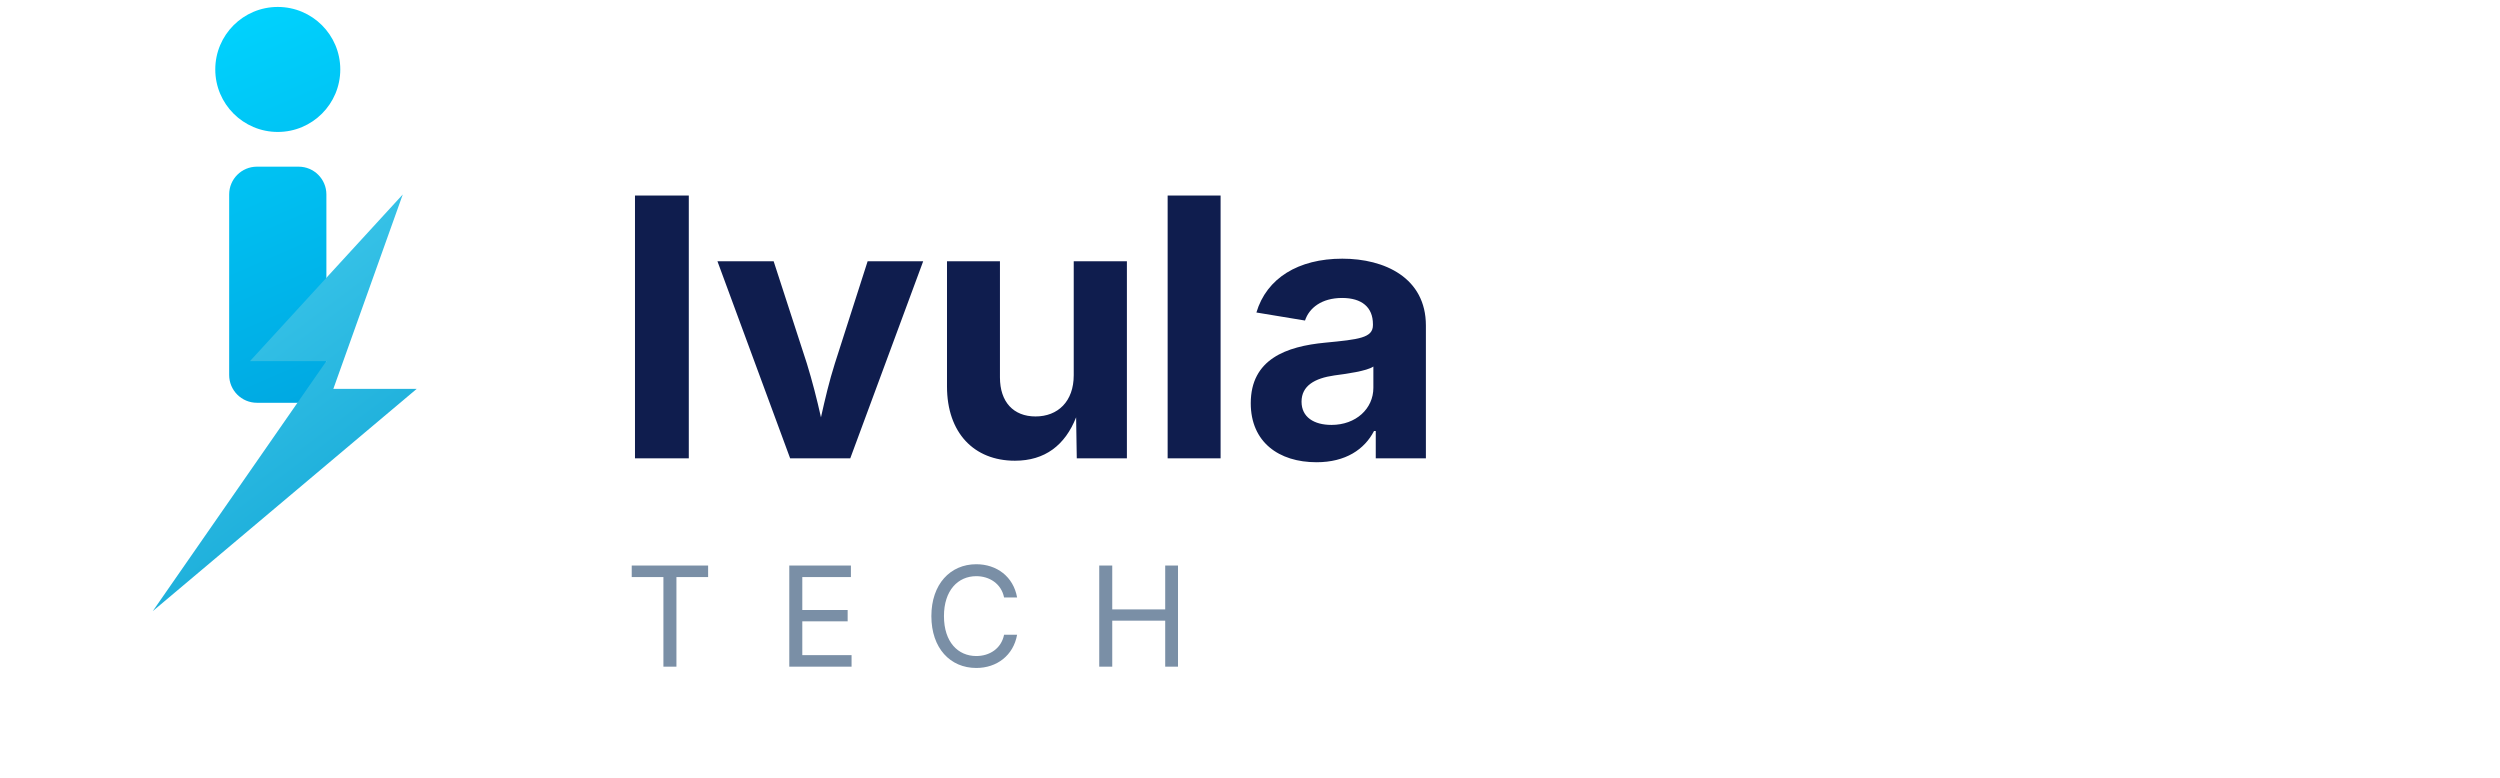
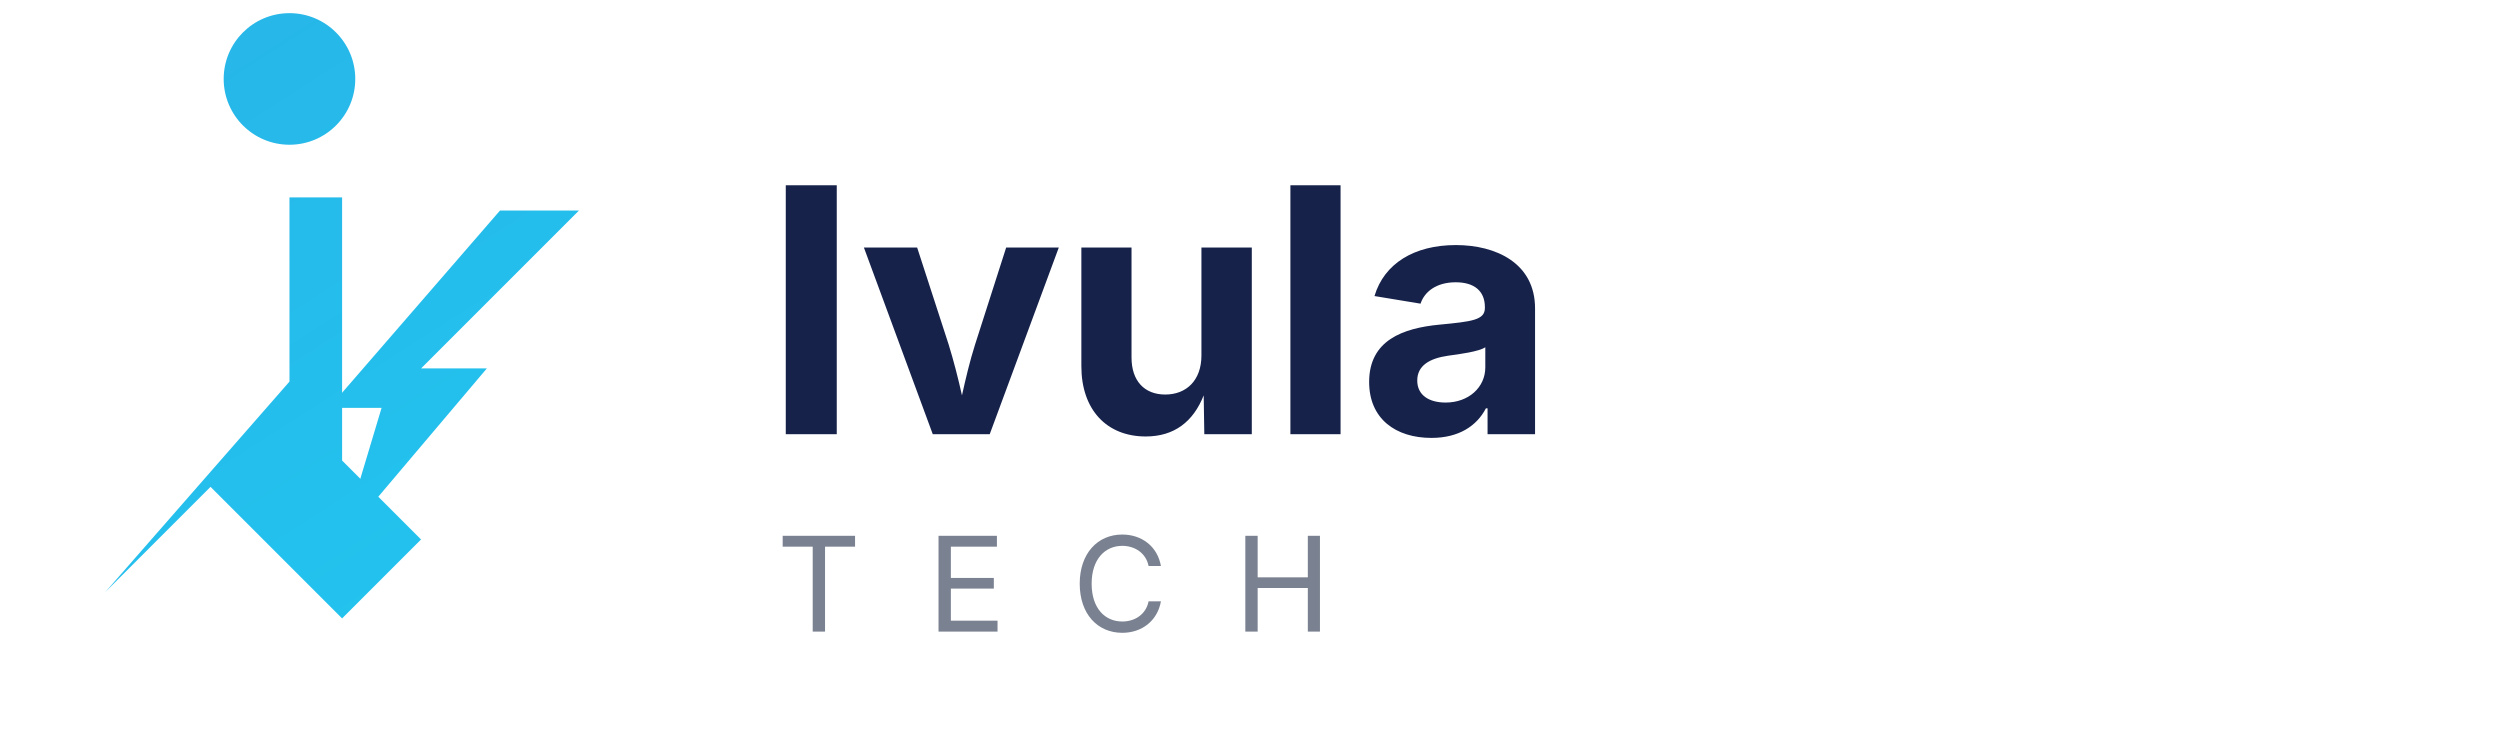
- <svg xmlns="http://www.w3.org/2000/svg" viewBox="0 0 180 56" fill="none">
+ <svg xmlns="http://www.w3.org/2000/svg" viewBox="0 0 190 56" fill="none">
  <defs>
-     <linearGradient id="iGrad" x1="12" y1="2" x2="32" y2="48" gradientUnits="userSpaceOnUse">
-       <stop offset="0%" stop-color="#00D4FF" />
-       <stop offset="100%" stop-color="#0088CC" />
-     </linearGradient>
-     <linearGradient id="boltGrad" x1="10" y1="18" x2="34" y2="50" gradientUnits="userSpaceOnUse">
-       <stop offset="0%" stop-color="#44CCEE" />
-       <stop offset="100%" stop-color="#0099CC" />
+     <linearGradient id="ivGrad" x1="14" y1="2" x2="46" y2="52" gradientUnits="userSpaceOnUse">
+       <stop offset="0%" stop-color="#27B6E8" />
+       <stop offset="100%" stop-color="#21C7F0" />
    </linearGradient>
  </defs>
-   <circle cx="20" cy="5" r="4.5" fill="url(#iGrad)" />
-   <rect x="16.5" y="12" width="7" height="17" rx="2" fill="url(#iGrad)" />
-   <polygon points="29,14 18,26 23.5,26 11,44 30,28 24,28" fill="url(#boltGrad)" />
-   <text x="44" y="33" font-family="'Inter','Helvetica Neue',Arial,sans-serif" font-weight="700" font-size="26" fill="#0F1D4E" letter-spacing="-0.3">Ivula</text>
-   <text x="45" y="48" font-family="'Inter','Helvetica Neue',Arial,sans-serif" font-weight="400" font-size="10" fill="#7A8FA6" letter-spacing="4.5">TECH</text>
+   <g fill="url(#ivGrad)">
+     <circle cx="22" cy="6" r="5" />
+     <path d="M18 15 h8 v20 l6 6 l-6 6 l-10 -10 l-8 8 l14 -16 v-14 z" />
+     <path d="M38 16 l6 0 l-12 12 l5 0 l-11 13 l3 -10 l-4 0 z" />
+   </g>
+   <text x="58" y="33" font-family="'Inter','Helvetica Neue',Arial,sans-serif" font-weight="700" font-size="26" fill="#16224A" letter-spacing="-0.3">Ivula</text>
+   <text x="59" y="48" font-family="'Inter','Helvetica Neue',Arial,sans-serif" font-weight="400" font-size="10" fill="#7A8190" letter-spacing="5">TECH</text>
</svg>
